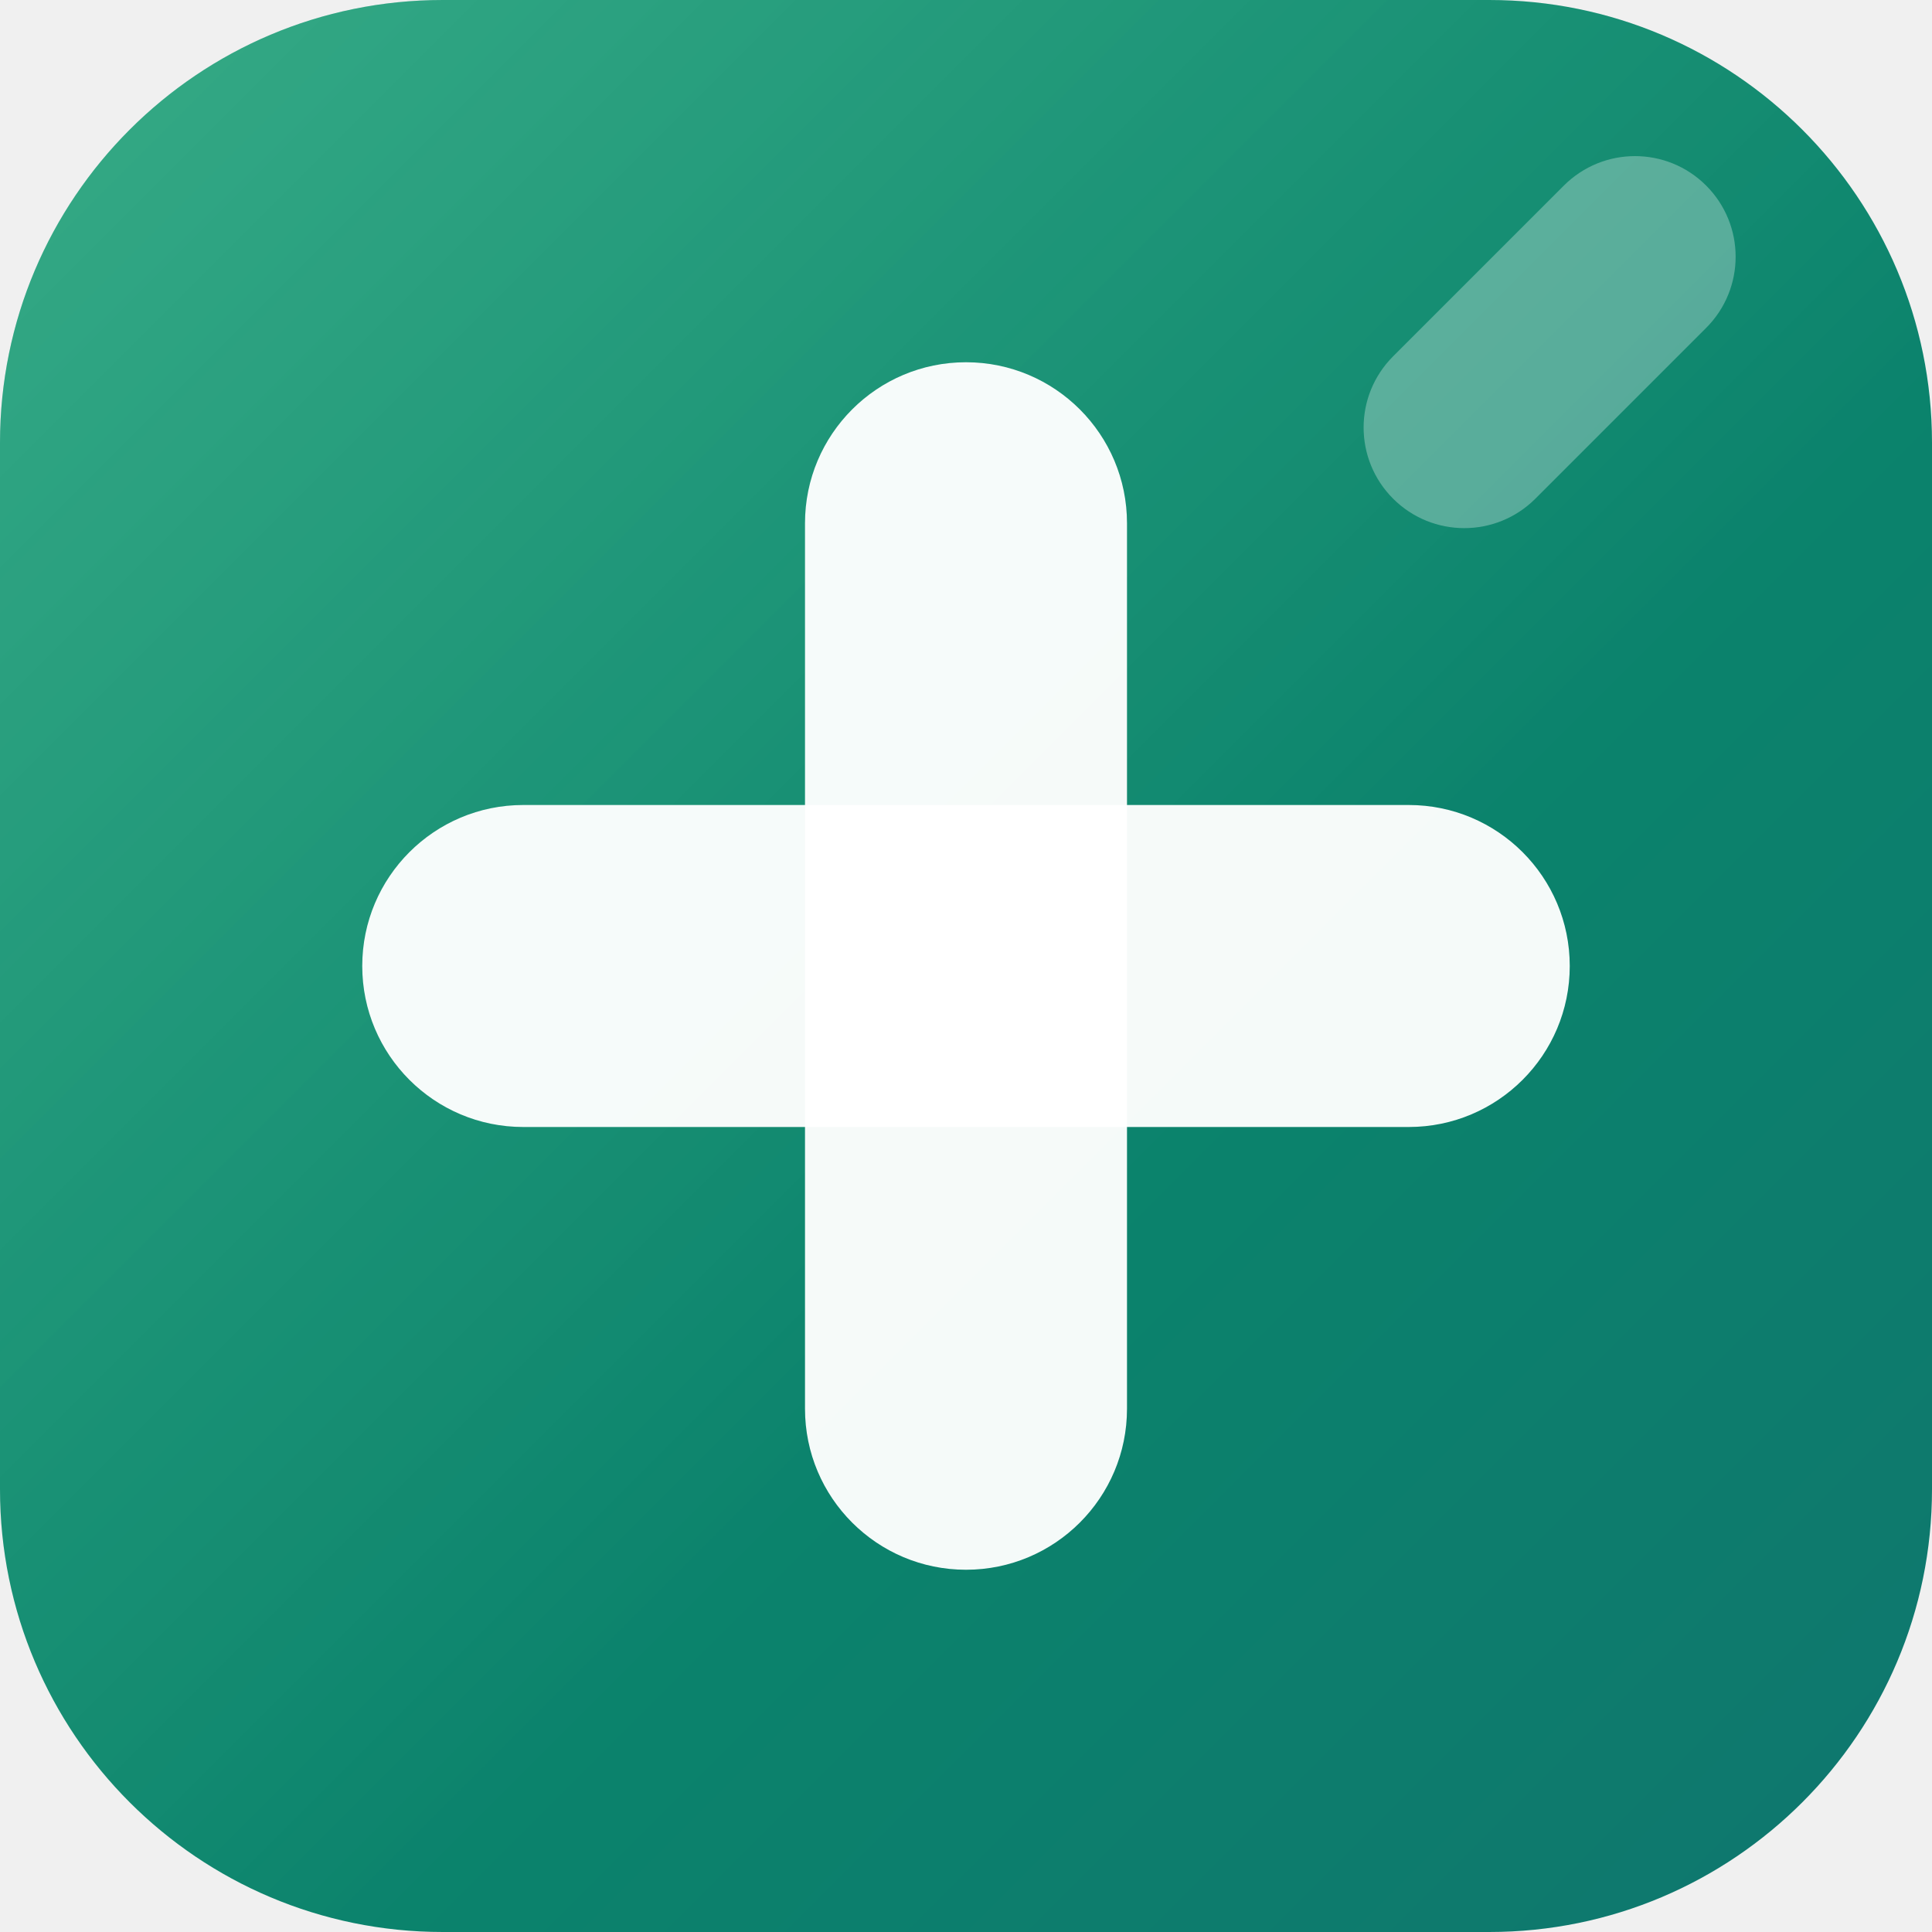
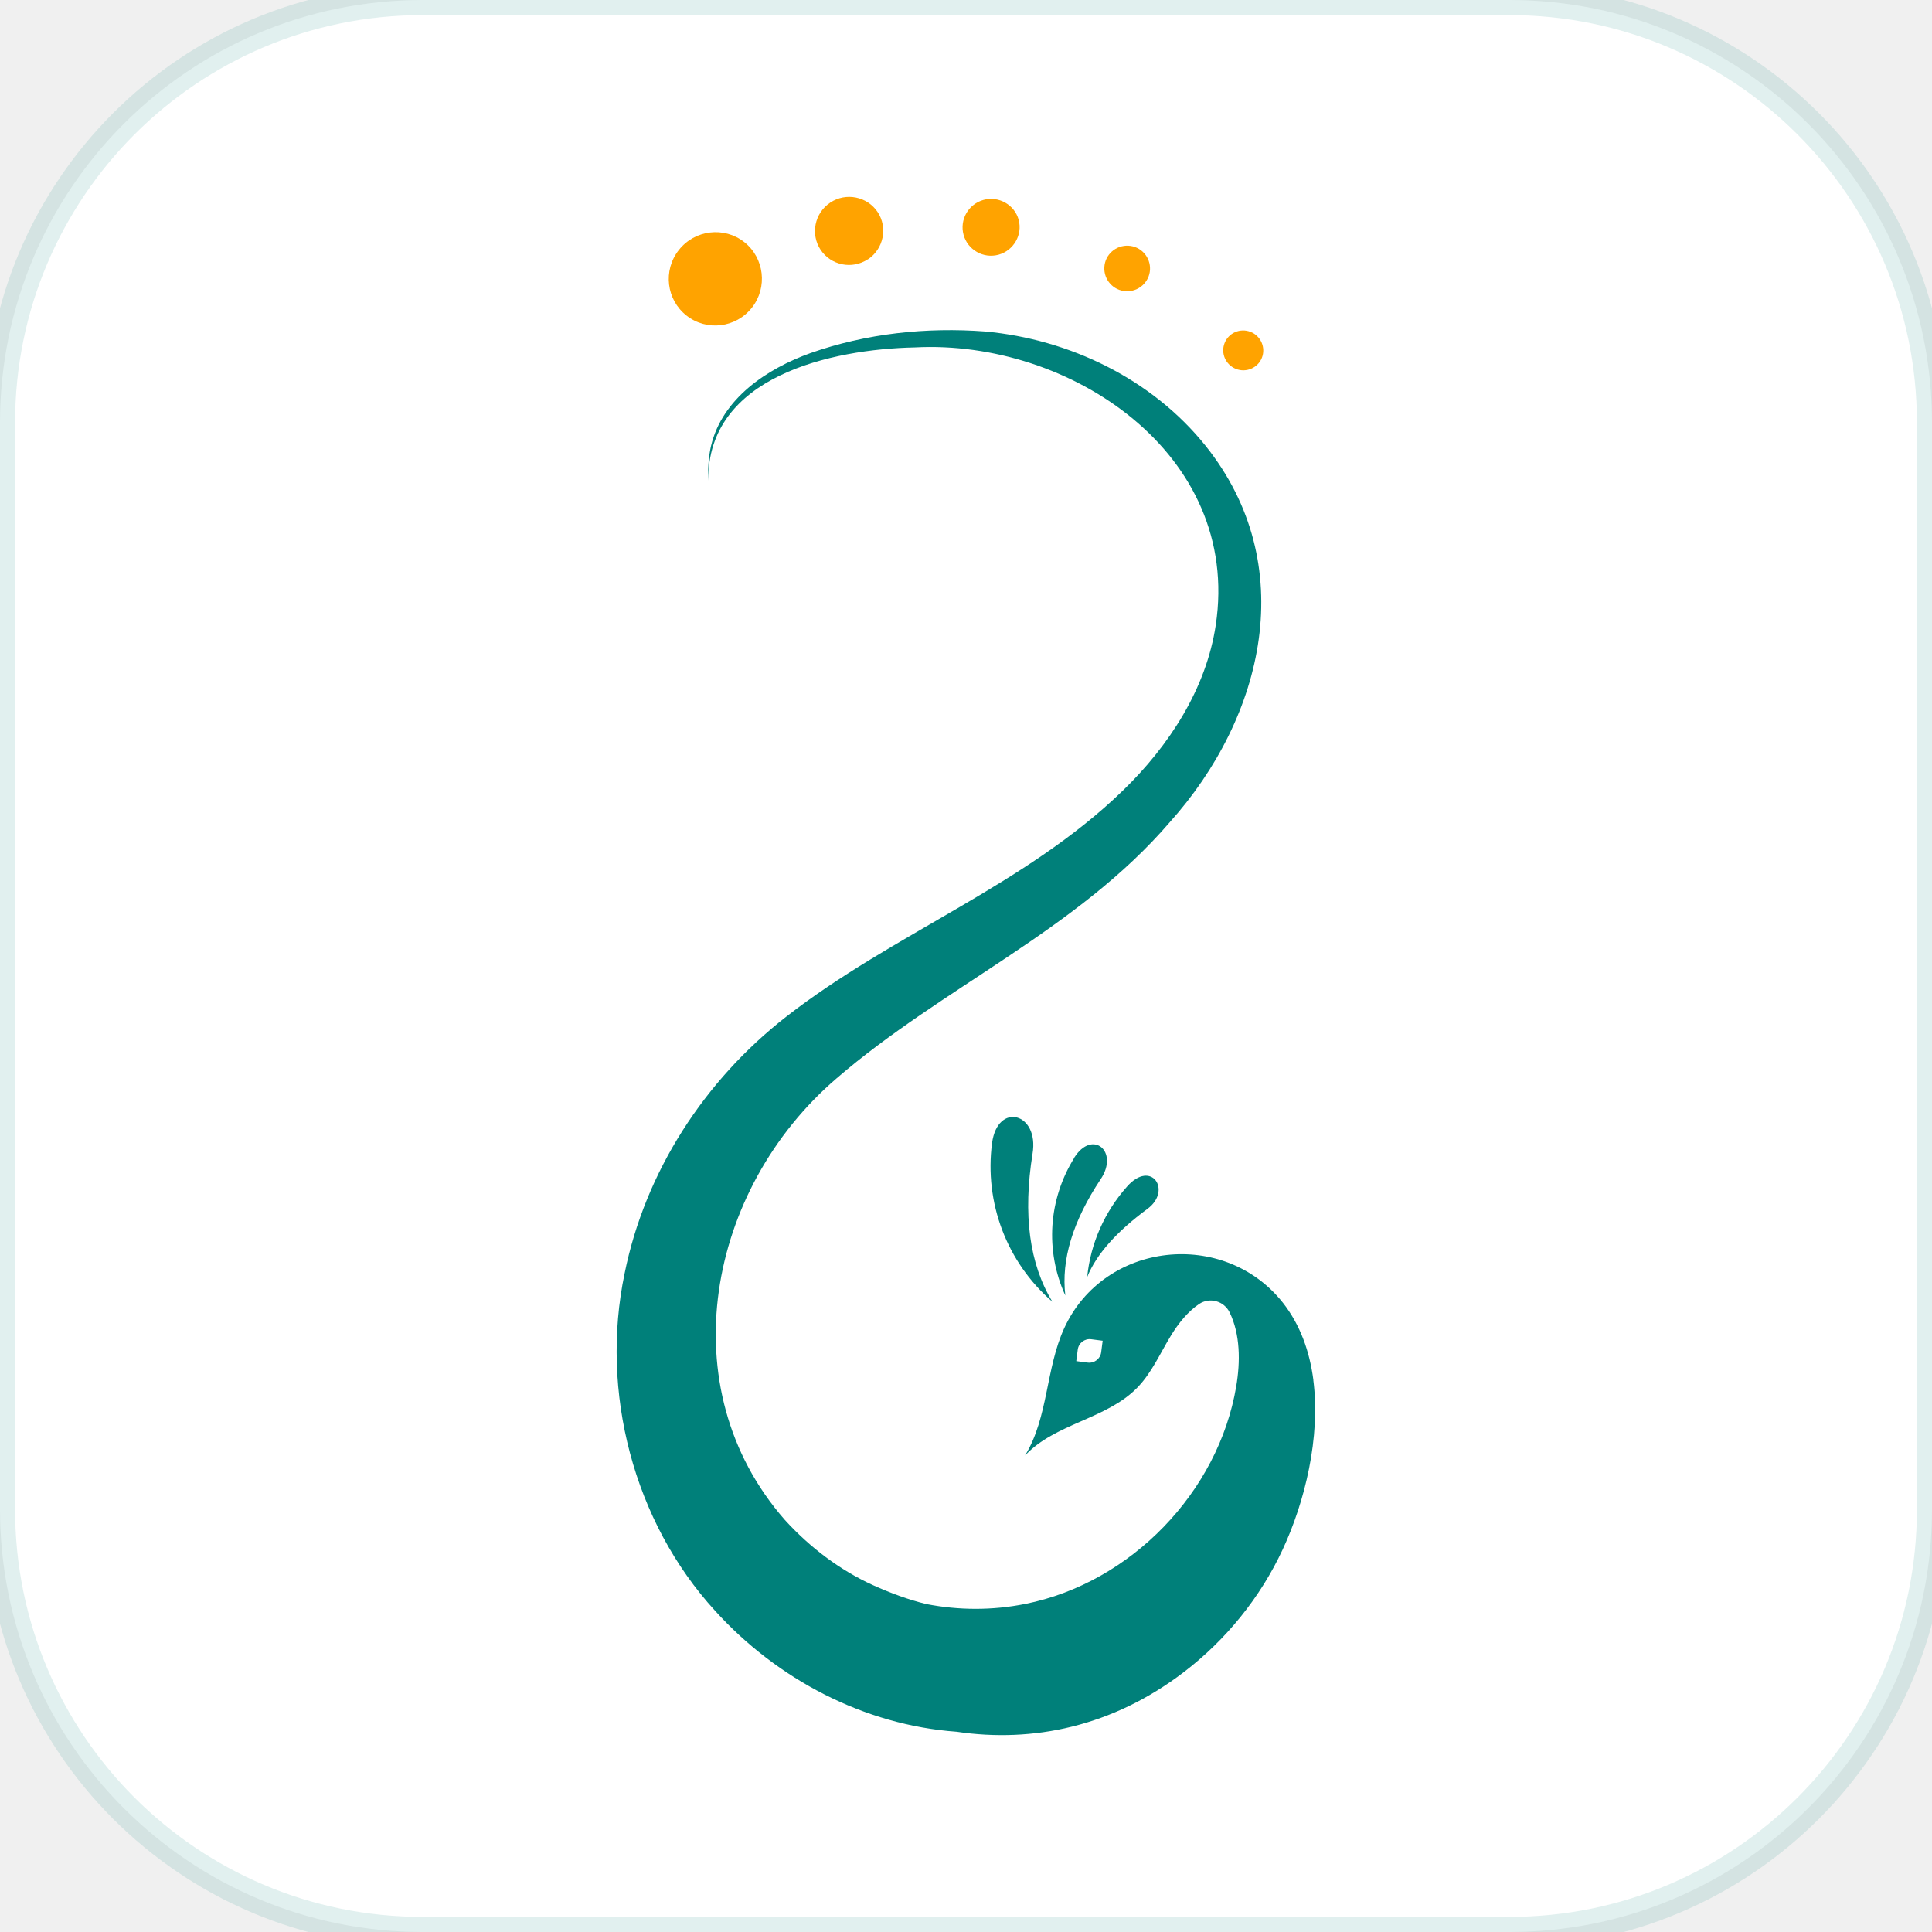
- <svg xmlns="http://www.w3.org/2000/svg" viewBox="0 0 48 48" fill="none">
-   <defs>
-     <linearGradient id="bg" x1="0" y1="0" x2="48" y2="48" gradientUnits="userSpaceOnUse">
-       <stop stop-color="#059669" />
-       <stop offset="1" stop-color="#0f766e" />
-     </linearGradient>
-     <linearGradient id="shine" x1="0" y1="0" x2="48" y2="48" gradientUnits="userSpaceOnUse">
-       <stop stop-color="#ffffff" stop-opacity="0.20" />
-       <stop offset="0.6" stop-color="#ffffff" stop-opacity="0" />
-     </linearGradient>
-   </defs>
-   <rect width="48" height="48" rx="11" fill="url(#bg)" />
-   <rect width="48" height="48" rx="11" fill="url(#shine)" />
-   <rect x="20" y="9" width="8" height="30" rx="4" fill="white" fill-opacity="0.96" />
-   <rect x="9" y="20" width="30" height="8" rx="4" fill="white" fill-opacity="0.96" />
-   <rect x="33" y="6" width="11" height="5" rx="2.5" fill="white" fill-opacity="0.30" transform="rotate(-45 38.5 8.5)" />
+ <svg xmlns="http://www.w3.org/2000/svg" viewBox="0 0 512 512" width="512" height="512" role="img" aria-label="Radha Madhav Medical Hall">
+   <rect width="512" height="512" rx="112" fill="#ffffff" />
+   <rect width="512" height="512" rx="112" fill="none" stroke="#00807A" stroke-opacity="0.12" stroke-width="8" />
+   <g transform="translate(157.269 46.000) scale(6.17647) translate(-428.280 -37.000)">
+     <path d="M 448.912,79.229 C 447.8,81.01 447.649,83.219 448.527,85.139 C 448.344,83.601 448.849,81.944 450.041,80.151 C 450.848,78.955 449.688,77.989 448.909,79.225 L 448.912,79.229 Z" fill="#00807a" />
+     <path d="M 451.174,80.465 C 450.216,81.542 449.608,82.897 449.465,84.344 C 449.858,83.37 450.729,82.393 452.052,81.419 C 453.113,80.636 452.223,79.277 451.174,80.465 Z" fill="#00807a" />
+     <path d="M 445.383,78.593 C 445.049,81.153 446.007,83.704 447.971,85.405 C 446.981,83.776 446.703,81.661 447.12,79.054 C 447.414,77.301 445.622,76.816 445.383,78.597 L 445.383,78.593 Z" fill="#00807a" />
+     <path d="M 435.082,42.75 C 434.394,43.625 433.134,43.772 432.272,43.092 C 431.409,42.413 431.254,41.157 431.942,40.282 C 432.629,39.408 433.889,39.261 434.752,39.94 C 435.614,40.62 435.761,41.884 435.082,42.75 Z" fill="#ffa300" />
+     <path d="M 440.057,40.676 C 439.378,41.125 438.471,40.938 438.026,40.27 C 437.585,39.603 437.764,38.692 438.444,38.243 C 439.115,37.798 440.029,37.981 440.475,38.653 C 440.916,39.32 440.729,40.234 440.057,40.68 L 440.057,40.676 Z" fill="#ffa300" />
+     <path d="M 445.662,40.481 C 445.006,40.66 444.334,40.27 444.16,39.626 C 443.985,38.979 444.366,38.307 445.022,38.128 C 445.67,37.953 446.35,38.339 446.524,38.983 C 446.699,39.626 446.31,40.302 445.662,40.481 Z" fill="#ffa300" />
+     <path d="M 451.127,42.047 C 450.582,42.019 450.173,41.554 450.201,41.017 C 450.228,40.481 450.689,40.068 451.234,40.095 C 451.778,40.123 452.188,40.588 452.16,41.125 C 452.132,41.661 451.667,42.075 451.127,42.047 Z" fill="#ffa300" />
+     <path d="M 455.849,45.382 C 455.404,45.207 455.189,44.71 455.36,44.273 C 455.531,43.836 456.028,43.617 456.473,43.792 C 456.914,43.963 457.133,44.464 456.962,44.901 C 456.791,45.338 456.29,45.556 455.849,45.382 Z" fill="#ffa300" />
+     <path d="M 459.171,88.772 C 459.012,87.54 458.603,86.387 457.856,85.441 C 455.336,82.266 450.197,82.814 448.484,86.53 C 447.681,88.271 447.8,90.37 446.798,92.003 C 448.086,90.624 450.288,90.449 451.608,89.098 C 452.24,88.454 452.601,87.599 453.074,86.832 C 453.384,86.328 453.778,85.835 454.263,85.505 C 454.72,85.199 455.336,85.37 455.578,85.866 C 456.035,86.808 456.039,87.977 455.86,89.034 C 455.097,93.577 451.333,97.464 446.814,98.37 C 445.383,98.657 443.949,98.645 442.569,98.378 C 441.782,98.188 441.011,97.897 440.288,97.572 C 438.853,96.924 437.554,95.934 436.492,94.766 C 431.524,89.102 433.166,80.572 438.714,75.819 C 443.241,71.912 449.024,69.463 452.999,64.841 C 457.073,60.306 458.619,53.768 454.541,48.676 C 452.24,45.807 448.702,44.11 445.093,43.776 C 442.558,43.585 439.99,43.859 437.593,44.702 C 435.725,45.374 433.81,46.645 433.325,48.684 C 433.213,49.177 433.186,49.678 433.209,50.175 C 433.15,45.7 438.503,44.531 442.077,44.459 C 448.718,44.11 456.087,49.022 454.982,56.367 C 454.573,59.102 452.983,61.546 450.999,63.47 C 446.786,67.556 441.127,69.606 436.54,73.184 C 433.058,75.898 430.499,79.813 429.616,84.197 C 428.559,89.253 429.99,94.829 433.499,98.665 C 436.155,101.598 439.891,103.569 443.861,103.855 C 447.132,104.34 450.554,103.637 453.623,101.288 C 455.423,99.909 456.894,98.096 457.852,96.037 C 458.802,93.998 459.485,91.224 459.167,88.764 L 459.171,88.772 Z M 450.065,87.572 C 450.03,87.854 449.771,88.052 449.489,88.017 L 448.996,87.953 L 449.06,87.46 C 449.096,87.178 449.354,86.979 449.636,87.015 L 450.129,87.079 L 450.065,87.572 Z" fill="#00807a" />
+   </g>
</svg>
